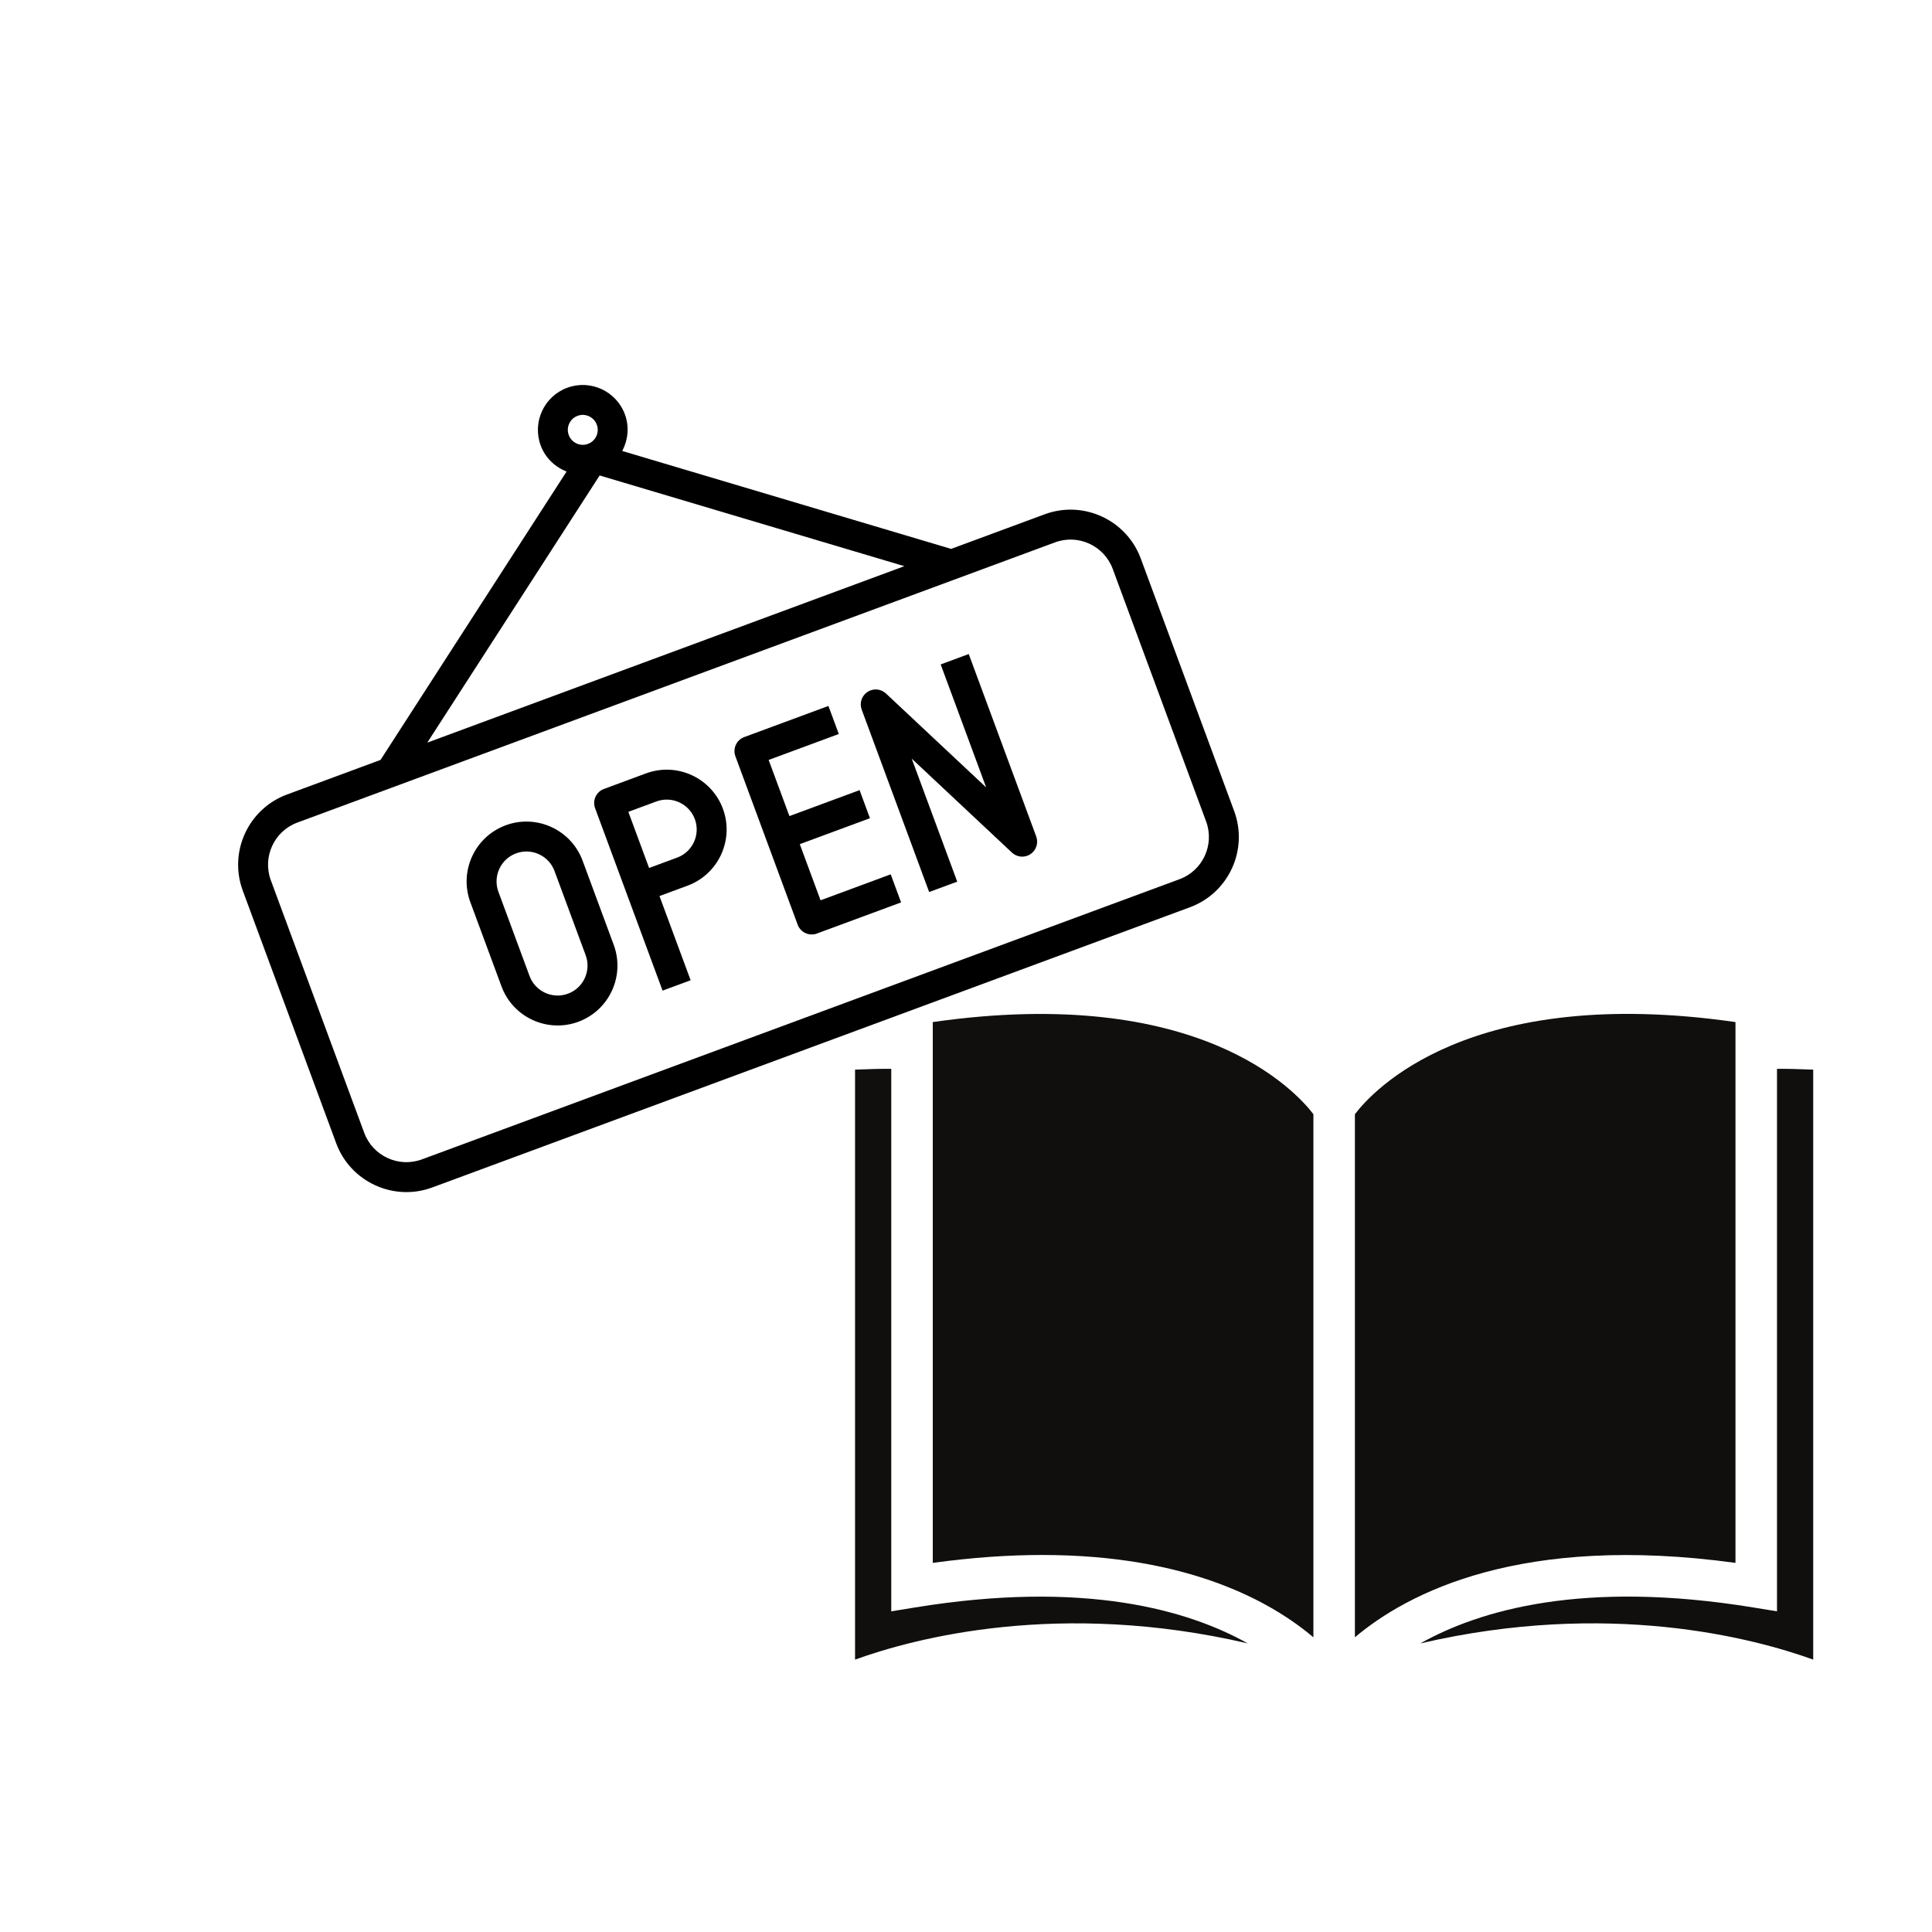
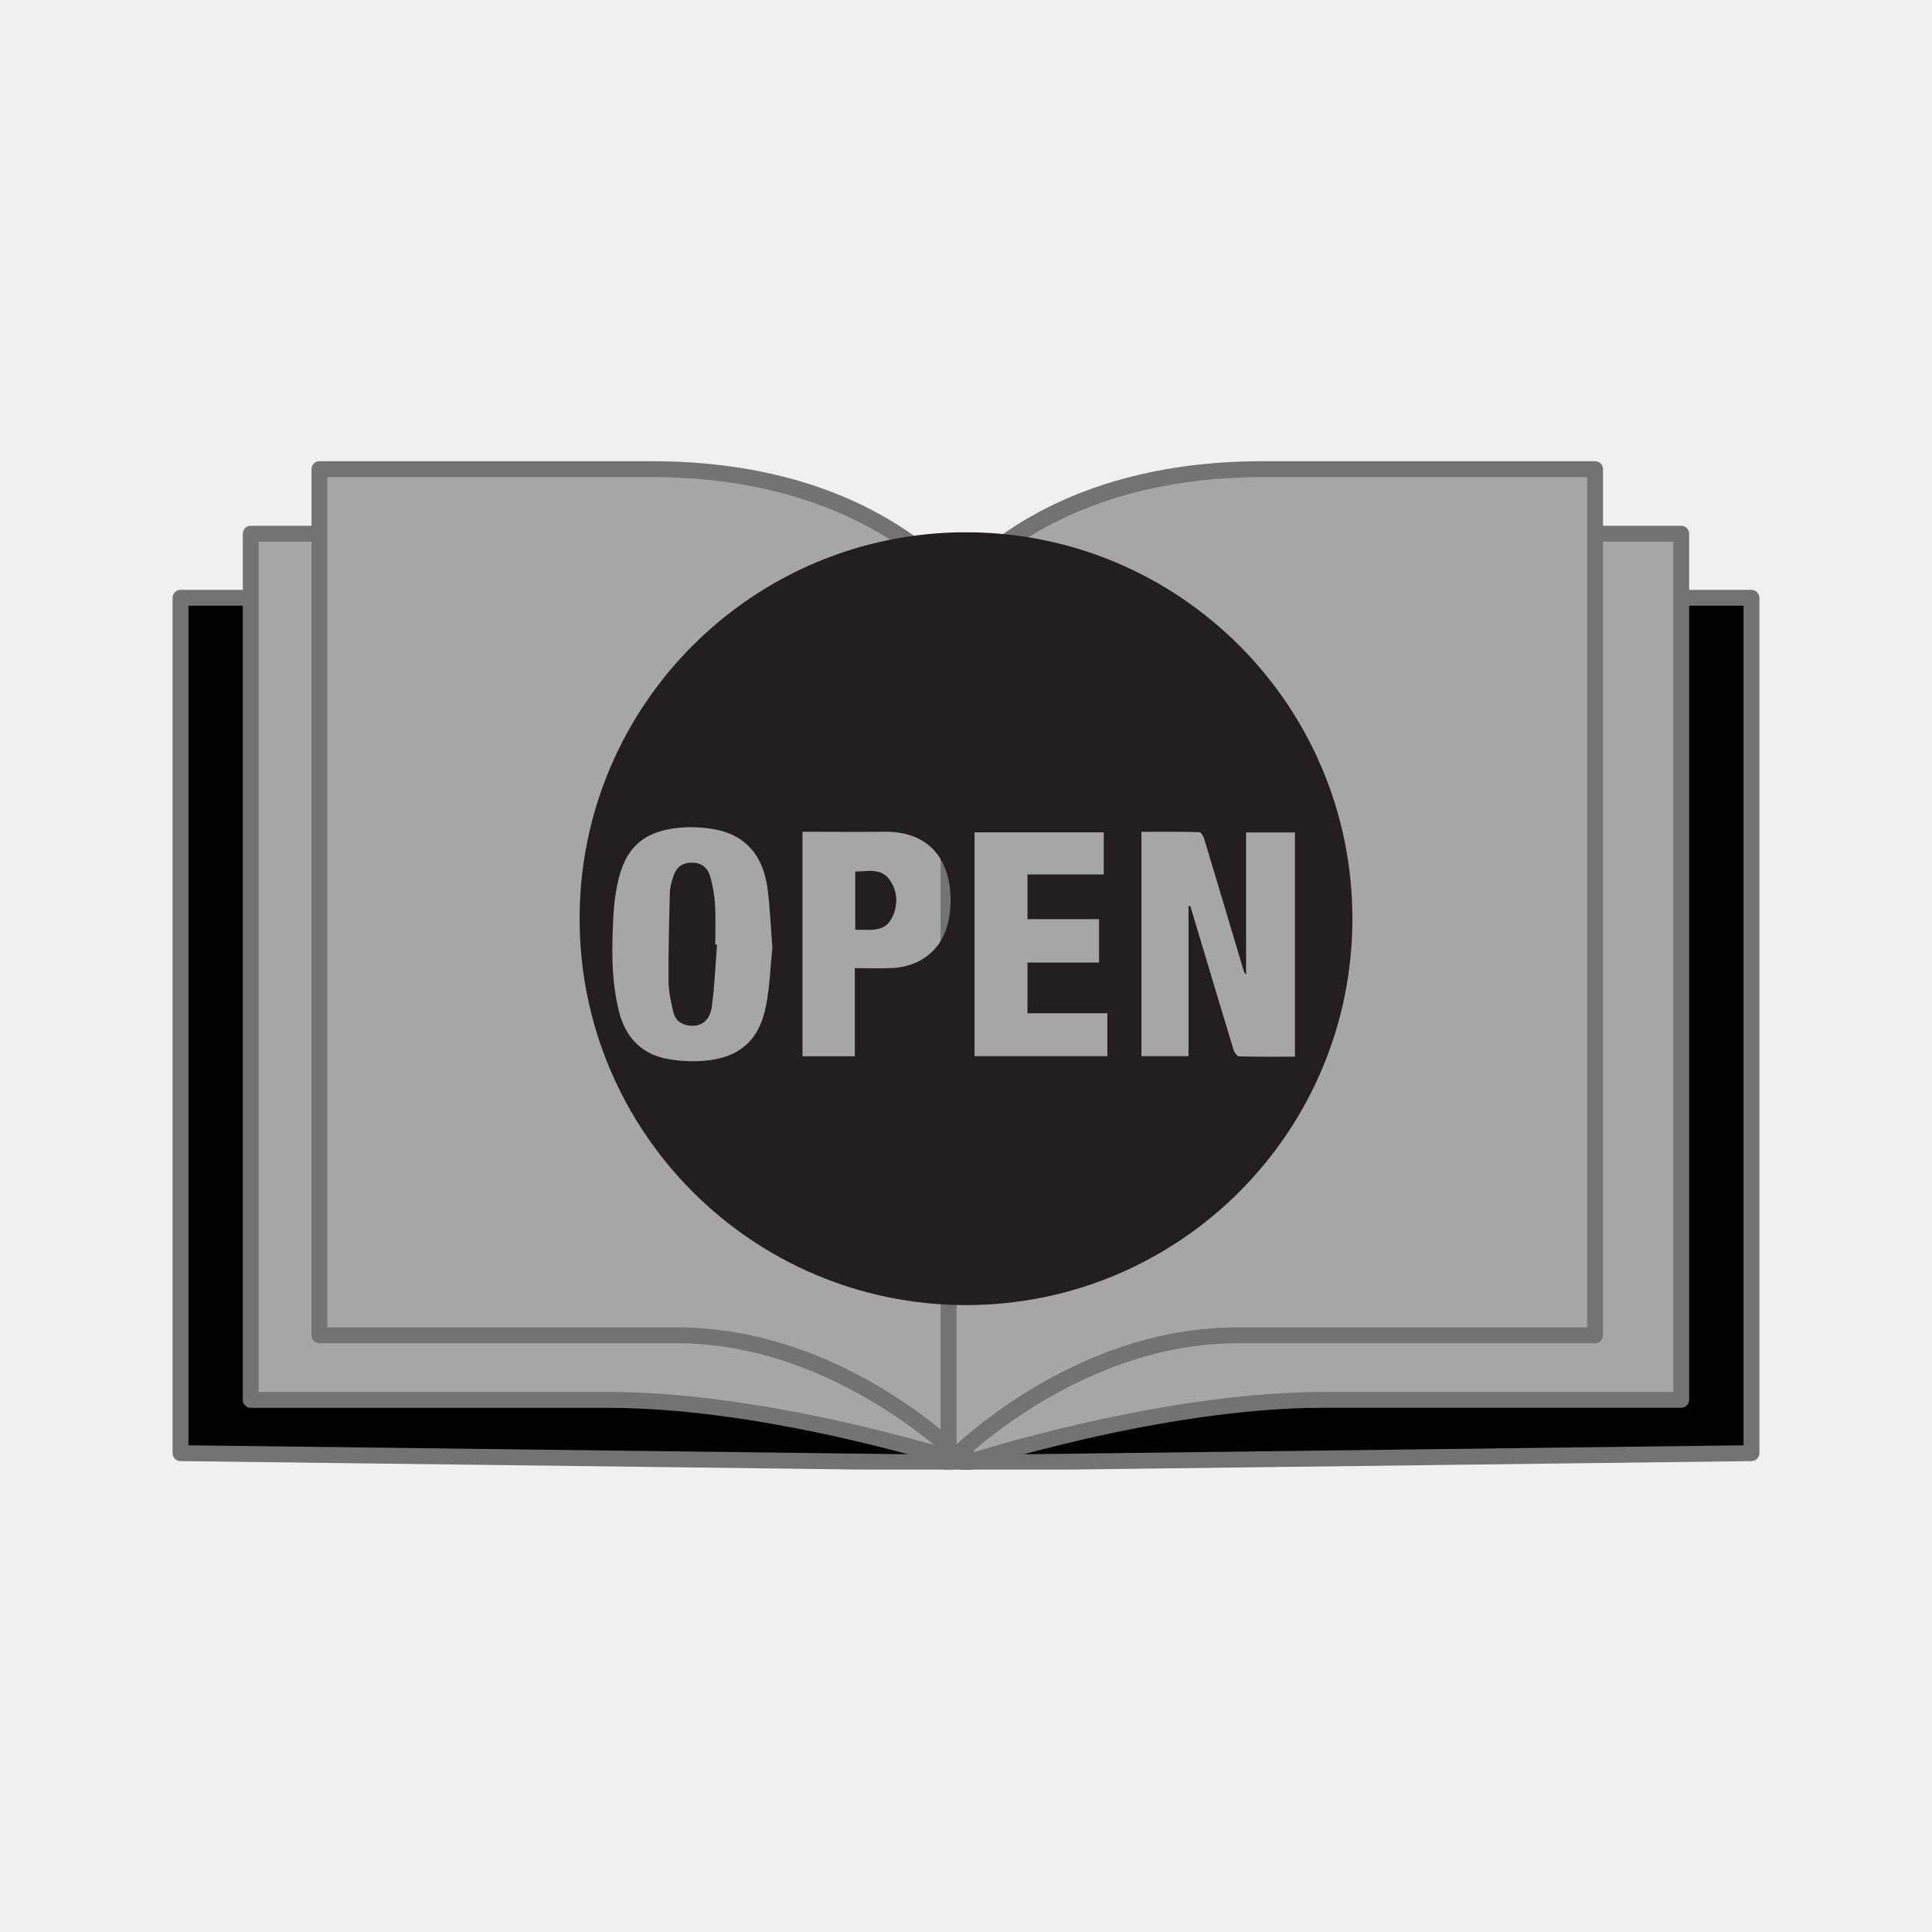
<svg xmlns="http://www.w3.org/2000/svg" width="500" zoomAndPan="magnify" viewBox="0 0 375 375" height="500" preserveAspectRatio="xMidYMid meet" version="1.0">
  <defs>
-     <clipPath id="a27736decd">
-       <path d="M 46 74 L 241 74 L 241 232 L 46 232 Z M 46 74 " clip-rule="nonzero" />
+     <clipPath id="62c84d9f1f">
+       <path d="M 33.496 114 L 190 114 L 190 285.246 L 33.496 285.246 Z M 33.496 114 " clip-rule="nonzero" />
    </clipPath>
-     <clipPath id="31f6bc0eaf">
-       <path d="M 22.867 107.523 L 197.32 43.004 L 244.668 171.031 L 70.215 235.547 Z M 22.867 107.523 " clip-rule="nonzero" />
+     <clipPath id="06bf26bc74">
+       <path d="M 185 114 L 341.746 114 L 341.746 285.246 L 185 285.246 Z M 185 114 " clip-rule="nonzero" />
    </clipPath>
-     <clipPath id="1aa513bc81">
-       <path d="M 22.867 107.523 L 197.32 43.004 L 244.668 171.031 L 70.215 235.547 Z M 22.867 107.523 " clip-rule="nonzero" />
+     <clipPath id="6418dacfeb">
+       <path d="M 47 102 L 190 102 L 190 285.246 L 47 285.246 Z M 47 102 " clip-rule="nonzero" />
    </clipPath>
-     <clipPath id="04f876bd2f">
-       <path d="M 22.867 107.523 L 197.32 43.004 L 244.668 171.031 L 70.215 235.547 Z M 22.867 107.523 " clip-rule="nonzero" />
+     <clipPath id="2bbfdc3044">
+       <path d="M 185 102 L 328 102 L 328 285.246 L 185 285.246 Z M 185 102 " clip-rule="nonzero" />
    </clipPath>
-     <clipPath id="0900f770c2">
-       <path d="M 142 137 L 175 137 L 175 182 L 142 182 Z M 142 137 " clip-rule="nonzero" />
+     <clipPath id="094dae5d37">
+       <path d="M 60 89.496 L 190 89.496 L 190 285.246 L 60 285.246 Z M 60 89.496 " clip-rule="nonzero" />
    </clipPath>
-     <clipPath id="70d2c85cf7">
-       <path d="M 22.867 107.523 L 197.32 43.004 L 244.668 171.031 L 70.215 235.547 Z M 22.867 107.523 " clip-rule="nonzero" />
+     <clipPath id="15e6f67712">
+       <path d="M 182 89.496 L 312 89.496 L 312 285.246 L 182 285.246 Z M 182 89.496 " clip-rule="nonzero" />
    </clipPath>
-     <clipPath id="ac53e2ae7b">
-       <path d="M 22.867 107.523 L 197.32 43.004 L 244.668 171.031 L 70.215 235.547 Z M 22.867 107.523 " clip-rule="nonzero" />
-     </clipPath>
-     <clipPath id="30c8a4476e">
-       <path d="M 22.867 107.523 L 197.32 43.004 L 244.668 171.031 L 70.215 235.547 Z M 22.867 107.523 " clip-rule="nonzero" />
-     </clipPath>
-     <clipPath id="15450ae7c0">
-       <path d="M 167 126 L 202 126 L 202 174 L 167 174 Z M 167 126 " clip-rule="nonzero" />
-     </clipPath>
-     <clipPath id="14408138f7">
-       <path d="M 22.867 107.523 L 197.32 43.004 L 244.668 171.031 L 70.215 235.547 Z M 22.867 107.523 " clip-rule="nonzero" />
-     </clipPath>
-     <clipPath id="faf66c60c6">
-       <path d="M 22.867 107.523 L 197.32 43.004 L 244.668 171.031 L 70.215 235.547 Z M 22.867 107.523 " clip-rule="nonzero" />
-     </clipPath>
-     <clipPath id="4a3bbd213f">
-       <path d="M 22.867 107.523 L 197.32 43.004 L 244.668 171.031 L 70.215 235.547 Z M 22.867 107.523 " clip-rule="nonzero" />
-     </clipPath>
-     <clipPath id="f0372f8e0c">
-       <path d="M 90 159 L 120 159 L 120 200 L 90 200 Z M 90 159 " clip-rule="nonzero" />
-     </clipPath>
-     <clipPath id="33541cd8e9">
-       <path d="M 22.867 107.523 L 197.32 43.004 L 244.668 171.031 L 70.215 235.547 Z M 22.867 107.523 " clip-rule="nonzero" />
-     </clipPath>
-     <clipPath id="95161ef6b7">
-       <path d="M 22.867 107.523 L 197.32 43.004 L 244.668 171.031 L 70.215 235.547 Z M 22.867 107.523 " clip-rule="nonzero" />
-     </clipPath>
-     <clipPath id="c30b2cf5ac">
-       <path d="M 22.867 107.523 L 197.32 43.004 L 244.668 171.031 L 70.215 235.547 Z M 22.867 107.523 " clip-rule="nonzero" />
-     </clipPath>
-     <clipPath id="3c4eb2c5b4">
-       <path d="M 115 149 L 142 149 L 142 193 L 115 193 Z M 115 149 " clip-rule="nonzero" />
-     </clipPath>
-     <clipPath id="f3d82c583e">
-       <path d="M 22.867 107.523 L 197.32 43.004 L 244.668 171.031 L 70.215 235.547 Z M 22.867 107.523 " clip-rule="nonzero" />
-     </clipPath>
-     <clipPath id="ab169459ed">
-       <path d="M 22.867 107.523 L 197.32 43.004 L 244.668 171.031 L 70.215 235.547 Z M 22.867 107.523 " clip-rule="nonzero" />
-     </clipPath>
-     <clipPath id="b2afc5776c">
-       <path d="M 22.867 107.523 L 197.32 43.004 L 244.668 171.031 L 70.215 235.547 Z M 22.867 107.523 " clip-rule="nonzero" />
-     </clipPath>
-     <clipPath id="dd812fd038">
-       <path d="M 165.953 207 L 243 207 L 243 322.133 L 165.953 322.133 Z M 165.953 207 " clip-rule="nonzero" />
-     </clipPath>
-     <clipPath id="9cebbf8be7">
-       <path d="M 275 207 L 351.953 207 L 351.953 322.133 L 275 322.133 Z M 275 207 " clip-rule="nonzero" />
+     <clipPath id="aff82f0915">
+       <path d="M 112.5 103.316 L 262.5 103.316 L 262.5 253.316 L 112.5 253.316 Z M 112.5 103.316 " clip-rule="nonzero" />
    </clipPath>
  </defs>
-   <rect x="-37.5" width="450" fill="#ffffff" y="-37.5" height="450" fill-opacity="1" />
-   <rect x="-37.5" width="450" fill="#ffffff" y="-37.5" height="450" fill-opacity="1" />
-   <g clip-path="url(#a27736decd)">
-     <g clip-path="url(#31f6bc0eaf)">
-       <g clip-path="url(#1aa513bc81)">
-         <g clip-path="url(#04f876bd2f)">
-           <path fill="#000000" d="M 202.77 99.824 L 184.613 106.539 L 120.766 87.531 C 121.898 85.41 122.188 82.844 121.289 80.414 C 119.621 75.91 114.598 73.598 110.094 75.266 C 105.59 76.93 103.281 81.953 104.945 86.457 C 105.844 88.887 107.73 90.648 109.973 91.523 L 73.859 147.5 L 55.699 154.215 C 48.191 156.992 44.344 165.359 47.121 172.871 L 65.254 221.898 C 68.031 229.41 76.398 233.262 83.906 230.484 L 230.977 176.094 C 238.484 173.316 242.332 164.949 239.555 157.438 L 221.422 108.406 C 218.645 100.898 210.277 97.047 202.77 99.824 Z M 112.109 80.711 C 113.609 80.156 115.285 80.926 115.84 82.43 C 116.395 83.93 115.625 85.605 114.125 86.16 C 112.625 86.715 110.949 85.945 110.395 84.441 C 109.84 82.941 110.609 81.266 112.109 80.711 Z M 116.391 92.289 L 175.535 109.895 L 82.938 144.141 Z M 234.109 159.453 C 235.773 163.957 233.465 168.98 228.961 170.648 L 81.895 225.035 C 77.387 226.703 72.367 224.391 70.699 219.887 L 52.566 170.855 C 50.902 166.348 53.211 161.328 57.715 159.66 L 204.785 105.273 C 209.289 103.605 214.309 105.918 215.977 110.422 Z M 234.109 159.453 " fill-opacity="1" fill-rule="nonzero" />
-         </g>
-       </g>
-     </g>
+   <path fill="#000000" d="M 187.5 283.957 L 35.035 282.059 L 35.035 116.031 L 187.5 116.031 Z M 187.5 283.957 " fill-opacity="1" fill-rule="nonzero" />
+   <g clip-path="url(#62c84d9f1f)">
+     <path fill="#737373" d="M 187.5 285.496 C 187.492 285.496 187.488 285.496 187.48 285.496 L 35.02 283.598 C 34.176 283.586 33.496 282.902 33.496 282.059 L 33.496 116.031 C 33.496 115.184 34.188 114.492 35.035 114.492 L 187.5 114.492 C 188.348 114.492 189.039 115.184 189.039 116.031 L 189.039 283.957 C 189.039 284.371 188.871 284.766 188.582 285.055 C 188.293 285.336 187.906 285.496 187.5 285.496 Z M 36.582 280.531 L 185.957 282.391 L 185.957 117.574 L 36.582 117.574 Z M 36.582 280.531 " fill-opacity="1" fill-rule="nonzero" />
  </g>
-   <g clip-path="url(#0900f770c2)">
-     <g clip-path="url(#70d2c85cf7)">
-       <g clip-path="url(#ac53e2ae7b)">
-         <g clip-path="url(#30c8a4476e)">
-           <path fill="#000000" d="M 142.742 146.797 L 154.828 179.484 C 155.387 180.988 157.059 181.758 158.559 181.199 L 174.902 175.156 L 172.887 169.707 L 159.27 174.746 L 155.238 163.848 L 168.855 158.812 L 166.844 153.363 L 153.227 158.402 L 149.195 147.504 L 162.812 142.469 L 160.797 137.023 L 144.457 143.066 C 142.953 143.621 142.184 145.293 142.742 146.797 Z M 142.742 146.797 " fill-opacity="1" fill-rule="nonzero" />
-         </g>
-       </g>
-     </g>
+   <path fill="#000000" d="M 187.5 283.957 L 339.961 282.059 L 339.961 116.031 L 187.5 116.031 Z M 187.5 283.957 " fill-opacity="1" fill-rule="nonzero" />
+   <g clip-path="url(#06bf26bc74)">
+     <path fill="#737373" d="M 187.5 285.496 C 187.094 285.496 186.703 285.336 186.414 285.055 C 186.125 284.766 185.957 284.371 185.957 283.957 L 185.957 116.031 C 185.957 115.184 186.648 114.492 187.5 114.492 L 339.961 114.492 C 340.812 114.492 341.5 115.184 341.5 116.031 L 341.5 282.059 C 341.5 282.902 340.824 283.594 339.98 283.598 L 187.523 285.496 C 187.512 285.496 187.504 285.496 187.5 285.496 Z M 189.047 117.574 L 189.047 282.391 L 338.422 280.531 L 338.422 117.574 Z M 189.047 117.574 " fill-opacity="1" fill-rule="nonzero" />
  </g>
-   <g clip-path="url(#15450ae7c0)">
-     <g clip-path="url(#14408138f7)">
-       <g clip-path="url(#faf66c60c6)">
-         <g clip-path="url(#4a3bbd213f)">
-           <path fill="#000000" d="M 191.414 152.836 L 171.961 134.605 C 170.98 133.688 169.5 133.559 168.371 134.305 C 167.246 135.047 166.785 136.469 167.254 137.73 L 180.348 173.141 L 185.797 171.129 L 176.965 147.254 L 196.418 165.488 C 197.238 166.254 198.398 166.469 199.414 166.094 C 199.621 166.016 199.82 165.914 200.012 165.785 C 201.133 165.043 201.598 163.625 201.129 162.359 L 188.031 126.949 L 182.586 128.965 Z M 191.414 152.836 " fill-opacity="1" fill-rule="nonzero" />
-         </g>
-       </g>
-     </g>
+   <path fill="#a6a6a6" d="M 187.5 283.957 C 187.5 283.957 150.371 271.723 118.086 271.723 C 85.801 271.723 48.676 271.723 48.676 271.723 L 48.676 103.598 C 48.676 103.598 68.66 103.598 113.203 103.598 C 157.746 103.598 187.5 115.828 187.5 115.828 Z M 187.5 283.957 " fill-opacity="1" fill-rule="nonzero" />
+   <g clip-path="url(#6418dacfeb)">
+     <path fill="#737373" d="M 187.5 285.496 C 187.34 285.496 187.172 285.473 187.02 285.418 C 186.648 285.293 149.742 273.262 118.086 273.262 L 48.668 273.262 C 47.82 273.262 47.129 272.574 47.129 271.723 L 47.129 103.598 C 47.129 102.746 47.82 102.055 48.668 102.055 L 113.195 102.055 C 157.531 102.055 187.781 114.285 188.086 114.406 C 188.664 114.648 189.039 115.207 189.039 115.836 L 189.039 283.957 C 189.039 284.449 188.797 284.918 188.398 285.207 C 188.141 285.398 187.82 285.496 187.5 285.496 Z M 50.211 270.176 L 118.082 270.176 C 145.949 270.176 177.73 279.332 185.953 281.852 L 185.953 116.891 C 180.527 114.855 152.508 105.141 113.195 105.141 L 50.211 105.141 Z M 50.211 270.176 " fill-opacity="1" fill-rule="nonzero" />
  </g>
-   <g clip-path="url(#f0372f8e0c)">
-     <g clip-path="url(#33541cd8e9)">
-       <g clip-path="url(#95161ef6b7)">
-         <g clip-path="url(#c30b2cf5ac)">
-           <path fill="#000000" d="M 98.156 160.188 C 92.148 162.41 89.07 169.102 91.293 175.113 L 97.34 191.457 C 99.559 197.465 106.254 200.543 112.262 198.324 C 118.27 196.102 121.348 189.406 119.125 183.398 L 113.082 167.055 C 110.859 161.047 104.164 157.965 98.156 160.188 Z M 113.68 185.414 C 114.789 188.418 113.25 191.766 110.246 192.875 C 107.242 193.984 103.895 192.445 102.785 189.441 L 96.742 173.098 C 95.629 170.094 97.168 166.746 100.172 165.637 C 103.176 164.523 106.523 166.062 107.633 169.07 Z M 113.68 185.414 " fill-opacity="1" fill-rule="nonzero" />
-         </g>
-       </g>
-     </g>
+   <path fill="#a6a6a6" d="M 187.5 283.957 C 187.5 283.957 224.625 271.723 256.91 271.723 C 289.195 271.723 326.324 271.723 326.324 271.723 L 326.324 103.598 C 326.324 103.598 306.34 103.598 261.797 103.598 C 217.254 103.598 187.5 115.828 187.5 115.828 Z M 187.5 283.957 " fill-opacity="1" fill-rule="nonzero" />
+   <g clip-path="url(#2bbfdc3044)">
+     <path fill="#737373" d="M 187.5 285.496 C 187.18 285.496 186.863 285.398 186.594 285.199 C 186.191 284.91 185.953 284.441 185.953 283.949 L 185.953 115.828 C 185.953 115.207 186.328 114.641 186.906 114.402 C 187.211 114.277 217.457 102.051 261.797 102.051 L 326.324 102.051 C 327.172 102.051 327.863 102.738 327.863 103.59 L 327.863 271.711 C 327.863 272.562 327.172 273.25 326.324 273.25 L 256.91 273.25 C 225.242 273.25 188.348 285.289 187.98 285.406 C 187.824 285.473 187.664 285.496 187.5 285.496 Z M 189.047 116.891 L 189.047 281.855 C 197.27 279.336 229.047 270.184 256.918 270.184 L 324.789 270.184 L 324.789 105.141 L 261.801 105.141 C 222.48 105.141 194.465 114.855 189.047 116.891 Z M 189.047 116.891 " fill-opacity="1" fill-rule="nonzero" />
  </g>
-   <g clip-path="url(#3c4eb2c5b4)">
-     <g clip-path="url(#f3d82c583e)">
-       <g clip-path="url(#ab169459ed)">
-         <g clip-path="url(#b2afc5776c)">
-           <path fill="#000000" d="M 125.395 150.113 L 117.223 153.137 C 115.719 153.691 114.949 155.363 115.508 156.867 L 128.602 192.277 L 134.051 190.266 L 128.004 173.922 L 133.453 171.906 C 139.461 169.684 142.539 162.992 140.316 156.98 C 138.094 150.973 131.402 147.895 125.395 150.113 Z M 131.438 166.457 L 125.988 168.473 L 121.961 157.578 L 127.406 155.562 C 130.41 154.453 133.758 155.992 134.871 158.996 C 135.98 162 134.441 165.348 131.438 166.457 Z M 131.438 166.457 " fill-opacity="1" fill-rule="nonzero" />
-         </g>
-       </g>
-     </g>
+   <path fill="#a6a6a6" d="M 187.5 283.957 C 187.5 283.957 163.695 259.188 131.41 259.188 C 99.125 259.188 62 259.188 62 259.188 L 62 91.059 C 62 91.059 81.984 91.059 126.527 91.059 C 171.07 91.059 187.5 115.828 187.5 115.828 Z M 187.5 283.957 " fill-opacity="1" fill-rule="nonzero" />
+   <g clip-path="url(#094dae5d37)">
+     <path fill="#737373" d="M 187.5 285.496 C 187.086 285.496 186.688 285.332 186.391 285.023 C 186.156 284.781 162.645 260.727 131.418 260.727 L 62 260.727 C 61.148 260.727 60.461 260.039 60.461 259.188 L 60.461 91.059 C 60.461 90.211 61.148 89.52 62 89.52 L 126.527 89.52 C 171.383 89.52 188.098 113.938 188.781 114.98 C 188.945 115.23 189.039 115.527 189.039 115.828 L 189.039 283.949 C 189.039 284.578 188.656 285.145 188.07 285.379 C 187.887 285.461 187.695 285.496 187.5 285.496 Z M 63.539 257.641 L 131.41 257.641 C 158.121 257.641 178.824 273.922 185.953 280.352 L 185.953 116.328 C 183.711 113.336 166.707 92.605 126.527 92.605 L 63.539 92.605 Z M 63.539 257.641 " fill-opacity="1" fill-rule="nonzero" />
  </g>
-   <g clip-path="url(#dd812fd038)">
-     <path fill="#100f0d" d="M 165.965 322.129 C 177.602 317.926 205.711 310.496 242.188 318.98 C 230.656 312.523 210.562 306.645 177.668 311.996 L 172.992 312.758 L 172.992 207.457 C 171.105 207.441 168.602 207.5 165.965 207.617 L 165.965 322.129 " fill-opacity="1" fill-rule="nonzero" />
+   <path fill="#a6a6a6" d="M 184.109 283.957 C 184.109 283.957 207.914 259.188 240.199 259.188 C 272.484 259.188 309.609 259.188 309.609 259.188 L 309.609 91.059 C 309.609 91.059 289.625 91.059 245.082 91.059 C 200.539 91.059 184.109 115.828 184.109 115.828 Z M 184.109 283.957 " fill-opacity="1" fill-rule="nonzero" />
+   <g clip-path="url(#15e6f67712)">
+     <path fill="#737373" d="M 184.109 285.496 C 183.914 285.496 183.723 285.461 183.539 285.387 C 182.953 285.152 182.57 284.586 182.57 283.957 L 182.57 115.828 C 182.57 115.527 182.656 115.23 182.828 114.98 C 183.512 113.938 200.227 89.52 245.082 89.52 L 309.609 89.52 C 310.461 89.52 311.148 90.211 311.148 91.059 L 311.148 259.18 C 311.148 260.031 310.461 260.723 309.609 260.723 L 240.191 260.723 C 208.922 260.723 185.453 284.777 185.219 285.016 C 184.926 285.332 184.523 285.496 184.109 285.496 Z M 185.652 116.328 L 185.652 280.352 C 192.785 273.922 213.48 257.641 240.191 257.641 L 308.062 257.641 L 308.062 92.605 L 245.082 92.605 C 204.895 92.605 187.895 113.336 185.652 116.328 Z M 185.652 116.328 " fill-opacity="1" fill-rule="nonzero" />
  </g>
-   <path fill="#100f0d" d="M 254.93 317.801 L 254.93 216.266 C 251.617 211.895 232.75 190.969 181.051 198.383 L 181.051 303.355 C 188.793 302.289 195.863 301.82 202.301 301.82 C 230.469 301.82 246.598 310.762 254.93 317.801 " fill-opacity="1" fill-rule="nonzero" />
-   <g clip-path="url(#9cebbf8be7)">
-     <path fill="#100f0d" d="M 351.941 322.129 L 351.941 207.617 C 349.305 207.5 346.801 207.445 344.914 207.457 L 344.914 312.758 L 340.238 311.996 C 307.289 306.625 287.195 312.52 275.68 318.988 C 312.164 310.488 340.305 317.926 351.941 322.129 " fill-opacity="1" fill-rule="nonzero" />
+   <path fill="#231f20" d="M 138.793 175.668 C 138.688 173.852 138.371 172.023 137.895 170.266 C 137.359 168.289 136.043 167.418 134.207 167.441 C 132.414 167.465 131.242 168.328 130.645 170.234 C 130.328 171.246 130.039 172.312 130.012 173.363 C 129.867 179.078 129.719 184.793 129.762 190.508 C 129.773 192.469 130.234 194.445 130.672 196.375 C 130.961 197.656 131.777 198.629 133.203 198.957 C 135.777 199.547 137.758 198.352 138.164 195.371 C 138.707 191.387 138.855 187.355 139.176 183.348 C 139.062 183.34 138.945 183.332 138.832 183.328 C 138.832 180.773 138.941 178.215 138.793 175.668 " fill-opacity="1" fill-rule="nonzero" />
+   <path fill="#231f20" d="M 166.004 169.164 C 166.004 172.973 166.004 176.621 166.004 180.469 C 168.691 180.387 171.559 181.078 173.043 178.312 C 174.359 175.852 174.309 173.07 172.66 170.746 C 171.023 168.434 168.418 169.137 166.004 169.164 " fill-opacity="1" fill-rule="nonzero" />
+   <g clip-path="url(#aff82f0915)">
+     <path fill="#231f20" d="M 240.504 205.039 C 240.121 205.031 239.574 204.25 239.418 203.734 C 236.734 194.922 234.105 186.094 231.465 177.27 C 231.32 176.793 231.168 176.316 231.02 175.836 C 230.91 175.84 230.801 175.844 230.695 175.848 C 230.695 185.527 230.695 195.207 230.695 204.996 C 227.602 204.996 224.625 204.996 221.547 204.996 C 221.547 190.496 221.547 176.066 221.547 161.457 C 225.352 161.457 229.066 161.422 232.777 161.516 C 233.113 161.527 233.574 162.309 233.727 162.809 C 236.293 171.285 238.812 179.773 241.344 188.254 C 241.445 188.582 241.57 188.902 241.863 189.191 C 241.863 180.031 241.863 170.875 241.863 161.582 C 245.047 161.582 248.133 161.582 251.348 161.582 C 251.348 175.984 251.348 190.457 251.348 205.102 C 247.719 205.102 244.109 205.141 240.504 205.039 Z M 214.938 204.996 C 206.352 204.996 197.805 204.996 189.16 204.996 C 189.16 190.527 189.16 176.094 189.16 161.555 C 197.492 161.555 205.797 161.555 214.234 161.555 C 214.234 164.184 214.234 166.863 214.234 169.73 C 209.371 169.73 204.449 169.73 199.434 169.73 C 199.434 172.695 199.434 175.469 199.434 178.41 C 204.062 178.41 208.637 178.41 213.324 178.41 C 213.324 181.254 213.324 183.938 213.324 186.832 C 208.746 186.832 204.133 186.832 199.43 186.832 C 199.43 190.195 199.43 193.344 199.43 196.676 C 204.508 196.676 209.637 196.676 214.938 196.676 C 214.938 199.602 214.938 202.242 214.938 204.996 Z M 184.465 176.105 C 184.383 177.367 184.16 178.645 183.805 179.859 C 182.418 184.613 178.484 187.613 173.219 187.891 C 170.844 188.016 168.457 187.91 165.922 187.91 C 165.922 193.863 165.922 199.402 165.922 205.023 C 162.465 205.023 159.168 205.023 155.77 205.023 C 155.77 190.547 155.77 176.121 155.77 161.449 C 156.242 161.449 156.727 161.449 157.215 161.449 C 162.016 161.449 166.816 161.504 171.617 161.441 C 181.309 161.312 184.953 168.078 184.465 176.105 Z M 148.699 195.148 C 147.379 202.047 143.387 205.445 136.363 205.922 C 134.145 206.074 131.852 205.949 129.656 205.559 C 124.5 204.633 121.414 201.348 120.148 196.348 C 118.578 190.129 118.746 183.789 119.078 177.457 C 119.184 175.527 119.438 173.59 119.82 171.695 C 121.25 164.633 124.824 161.301 131.926 160.656 C 134.238 160.449 136.656 160.582 138.934 161.023 C 144.711 162.145 148.105 166.012 148.973 172.434 C 149.465 176.066 149.586 179.75 149.914 183.918 C 149.562 187.363 149.434 191.312 148.699 195.148 Z M 187.5 103.316 C 146.078 103.316 112.5 136.895 112.5 178.316 C 112.5 219.738 146.078 253.316 187.5 253.316 C 228.922 253.316 262.5 219.738 262.5 178.316 C 262.5 136.895 228.922 103.316 187.5 103.316 " fill-opacity="1" fill-rule="nonzero" />
  </g>
-   <path fill="#100f0d" d="M 336.855 303.355 L 336.855 198.383 C 285.133 190.945 266.336 211.848 262.984 216.27 L 262.984 317.801 C 273.219 309.16 295.242 297.652 336.855 303.355 " fill-opacity="1" fill-rule="nonzero" />
</svg>
